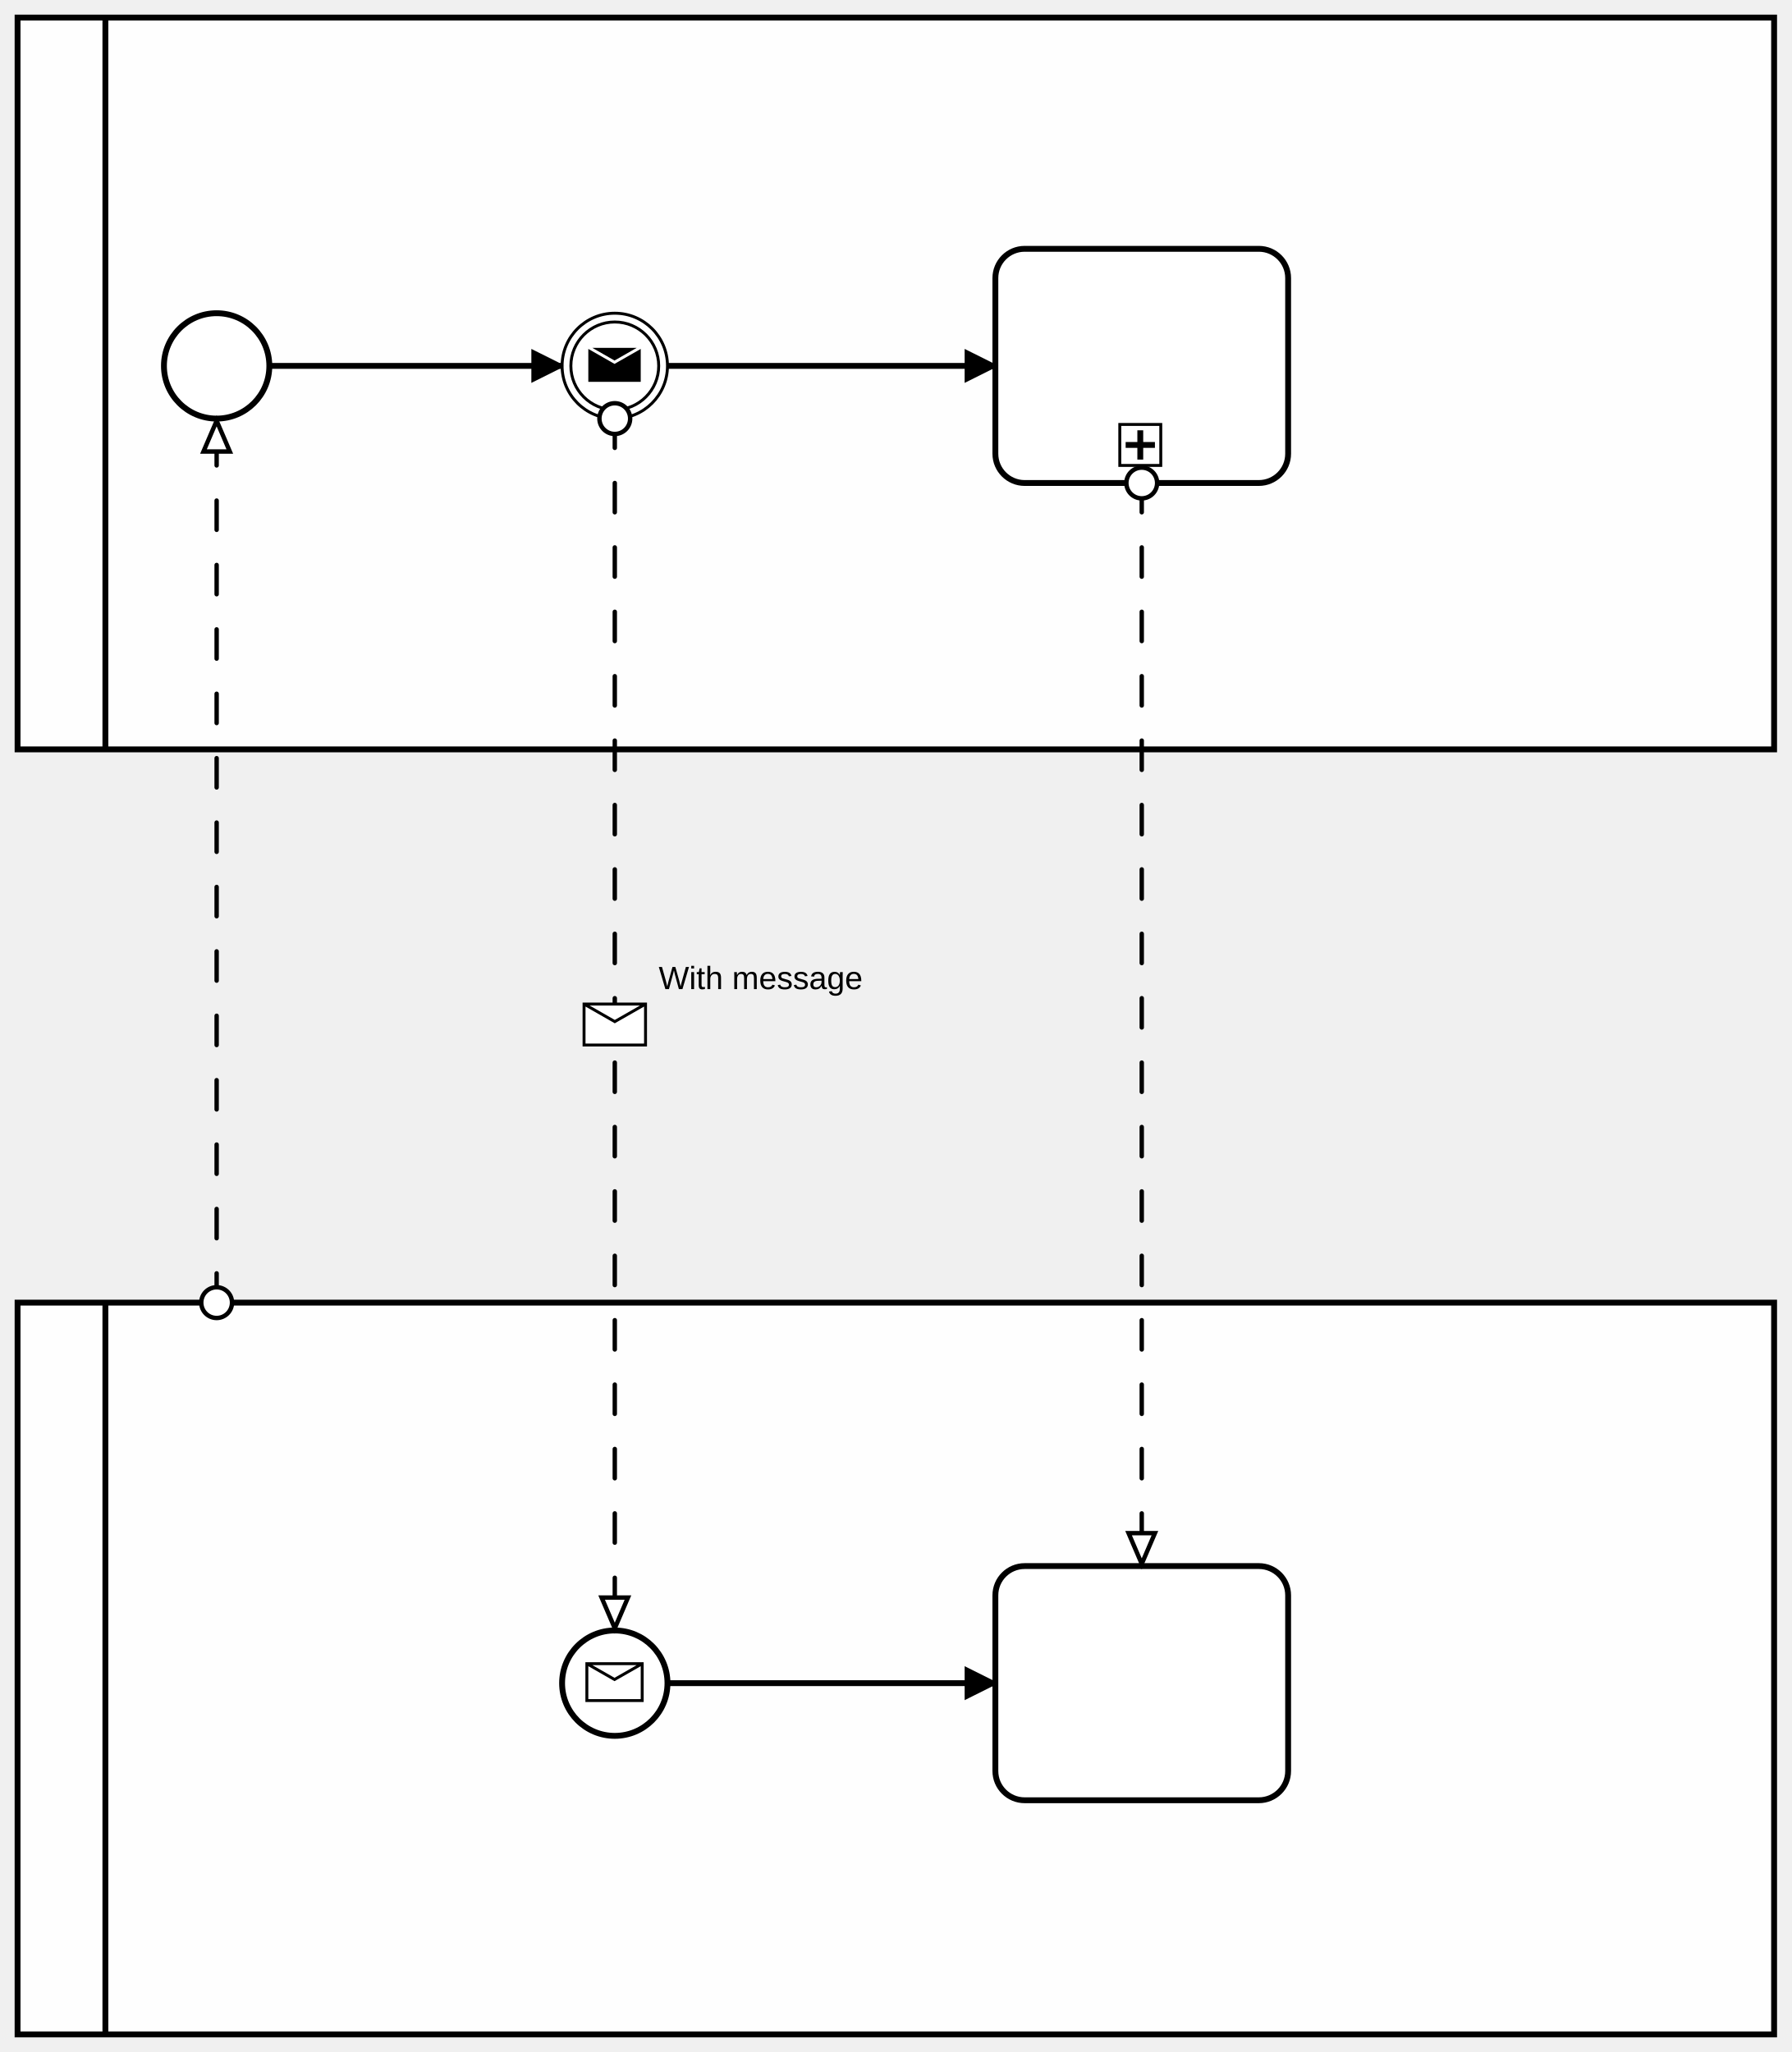
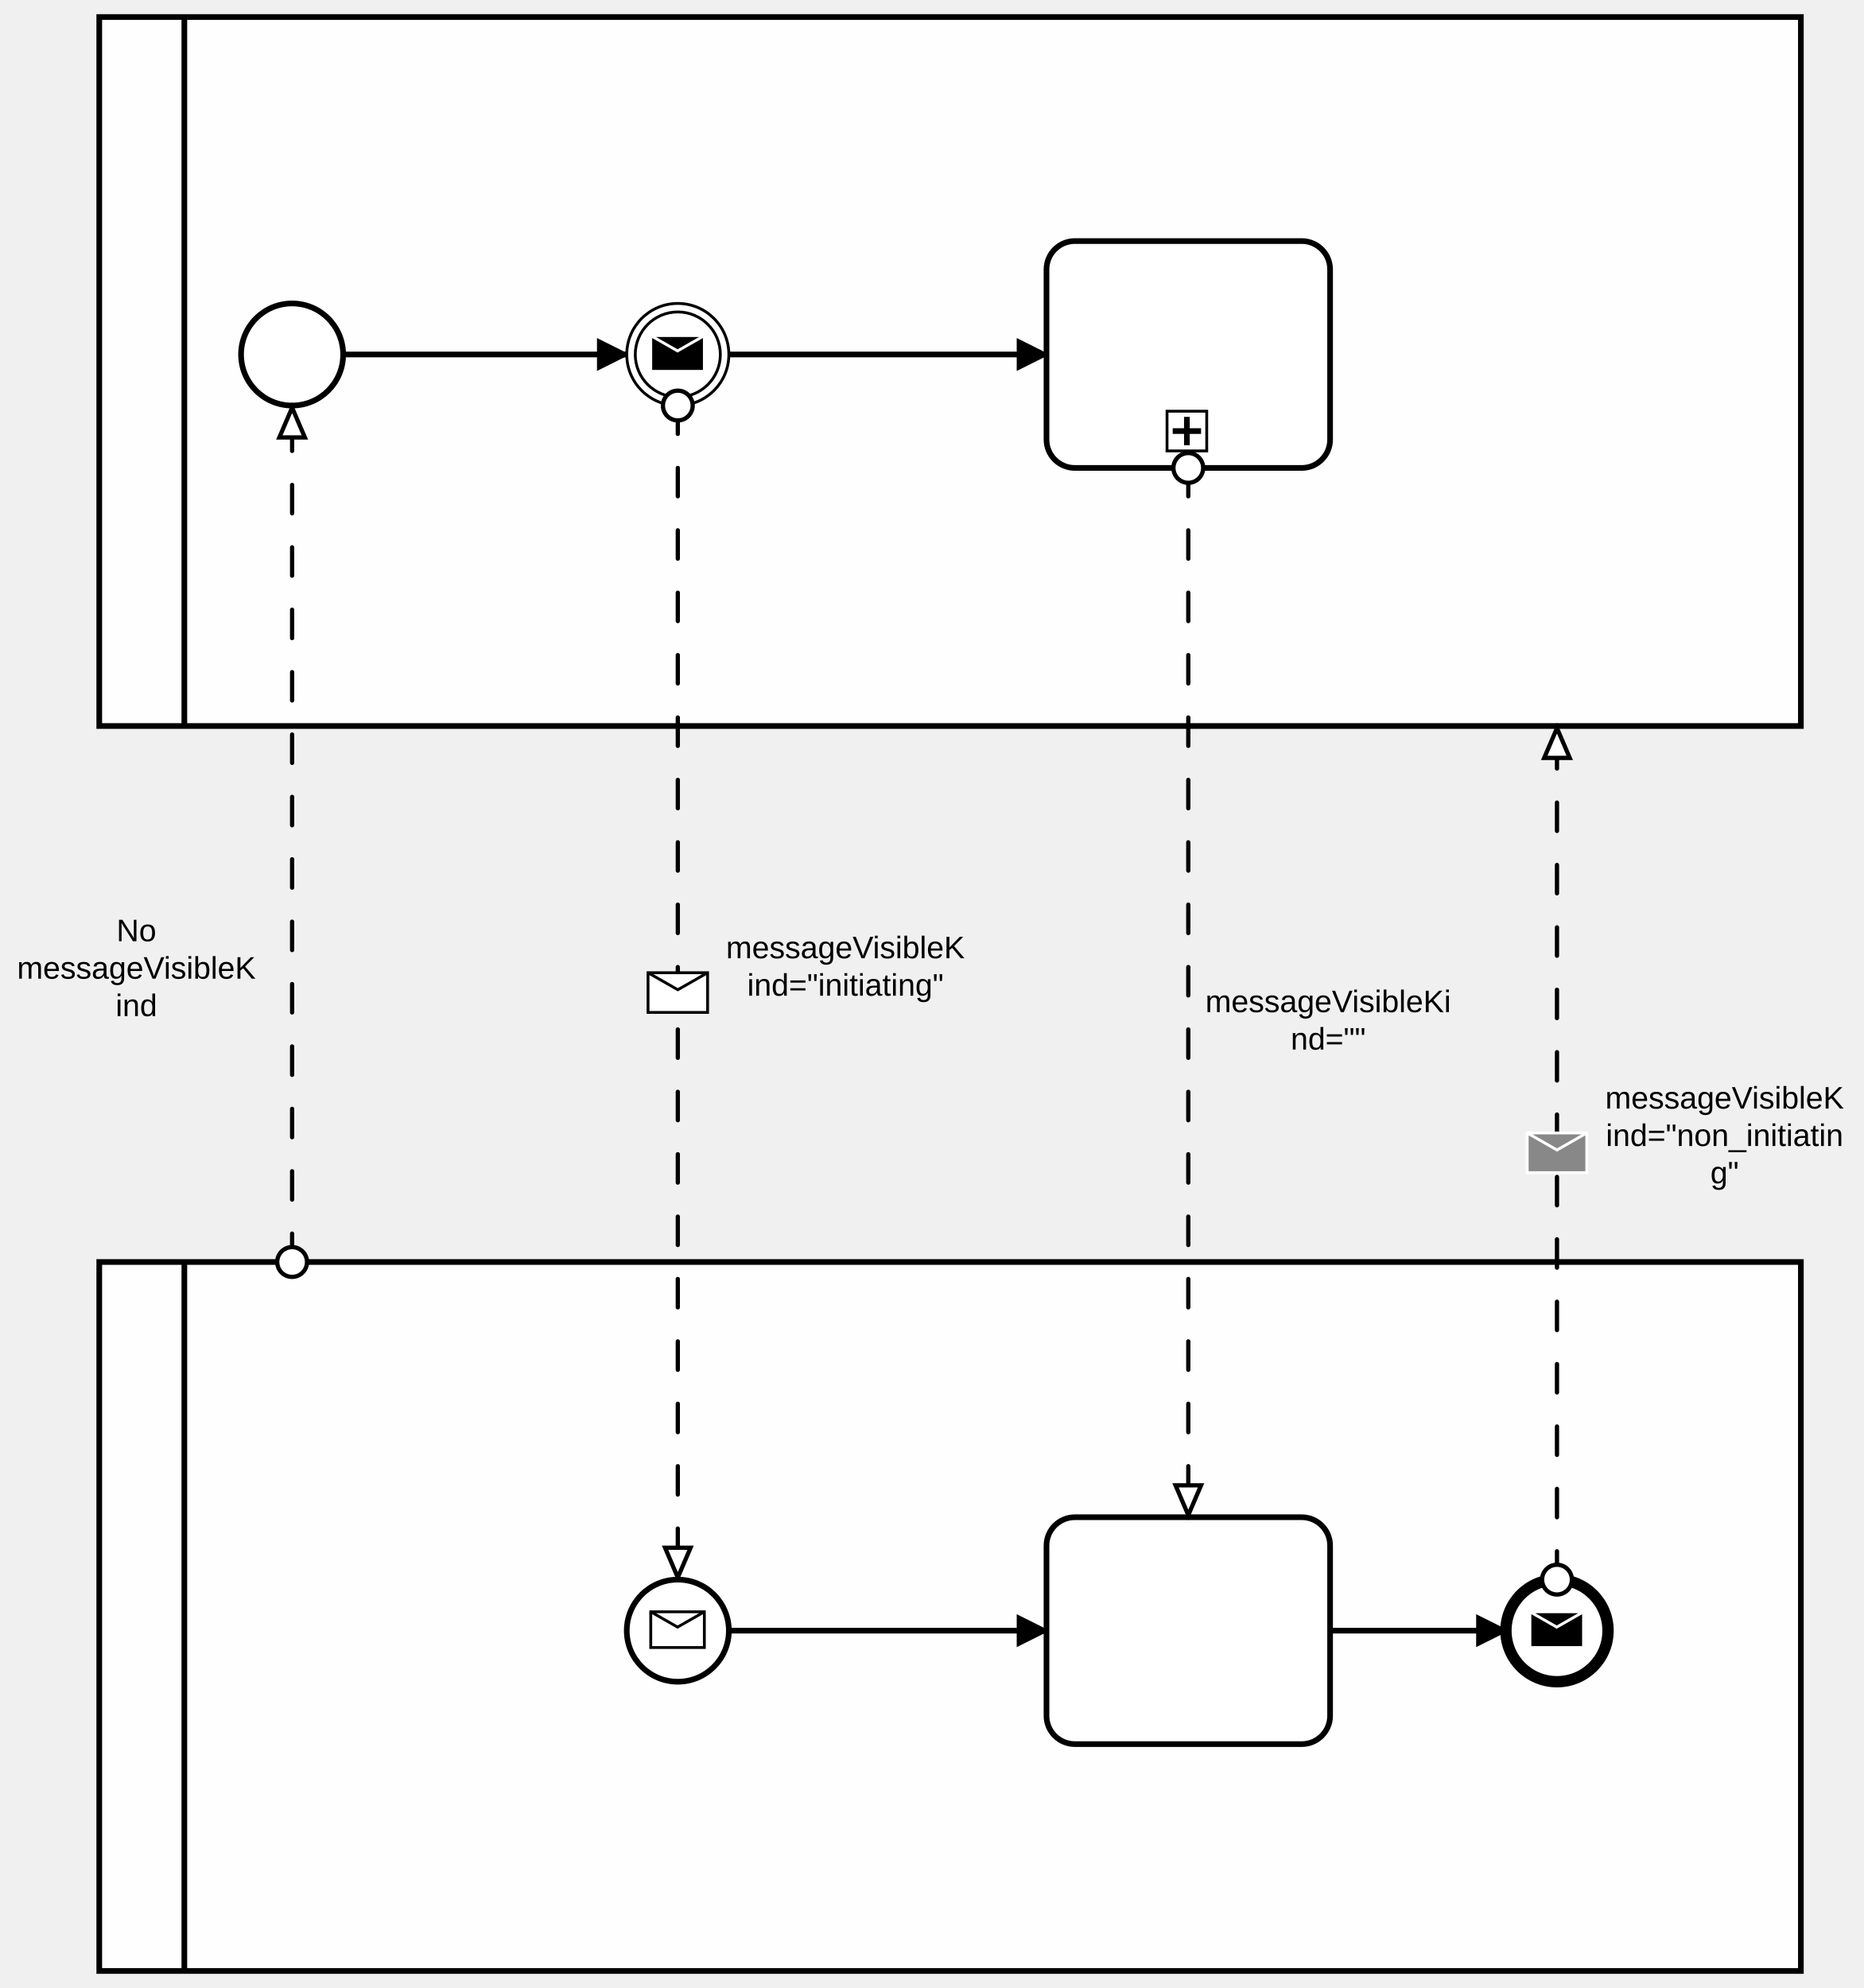
- <svg xmlns="http://www.w3.org/2000/svg" width="612" height="701" viewBox="150 55 612 701" version="1.1">
+ <svg xmlns="http://www.w3.org/2000/svg" width="657" height="701" viewBox="121 55 657 701" version="1.1">
  <defs>
    <marker id="sequenceflow-end-white-black-4yklnj8jcq5cpco361ls2xpza" viewBox="0 0 20 20" refX="11" refY="10" markerWidth="10" markerHeight="10" orient="auto">
      <path d="M 1 5 L 11 10 L 1 15 Z" style="fill: black; stroke-width: 1px; stroke-linecap: round; stroke-dasharray: 10000px, 1px; stroke: black;" />
    </marker>
    <marker id="association-end-white-black-4yklnj8jcq5cpco361ls2xpza" viewBox="0 0 20 20" refX="12" refY="10" markerWidth="10" markerHeight="10" orient="auto">
      <path d="M 1 5 L 11 10 L 1 15" style="fill: none; stroke-width: 1.5px; stroke-linecap: round; stroke-dasharray: 10000px, 1px; stroke: black;" />
    </marker>
    <marker id="messageflow-end-white-black-4yklnj8jcq5cpco361ls2xpza" viewBox="0 0 20 20" refX="8.5" refY="5" markerWidth="20" markerHeight="20" orient="auto">
      <path d="m 1 5 l 0 -3 l 7 3 l -7 3 z" style="fill: white; stroke-width: 1px; stroke-linecap: butt; stroke-dasharray: 10000px, 1px; stroke: black;" />
    </marker>
    <marker id="messageflow-start-white-black-4yklnj8jcq5cpco361ls2xpza" viewBox="0 0 20 20" refX="6" refY="6" markerWidth="20" markerHeight="20" orient="auto">
      <circle cx="6" cy="6" r="3.5" style="fill: white; stroke-width: 1px; stroke-linecap: round; stroke-dasharray: 10000px, 1px; stroke: black;" />
    </marker>
  </defs>
  <g class="djs-group">
    <g class="djs-element djs-shape" data-element-id="Participant_00n9kka" transform="matrix(1, 0, 0, 1, 156, 61)" style="display: block;">
      <g class="djs-visual">
        <rect x="0" y="0" width="600" height="250" rx="0" ry="0" style="stroke: black; stroke-width: 2px; fill: white; fill-opacity: 0.95;" />
        <polyline points="30,0 30,250 " style="fill: none; stroke: black; stroke-width: 2px;" />
        <text style="font-family: Arial, sans-serif; font-size: 12px; font-weight: normal; fill: black;" lineHeight="1.2" class="djs-label" transform="matrix(-1.83697e-16, -1, 1, -1.83697e-16, 0, 250)">
          <tspan x="125" y="18.6" />
        </text>
      </g>
      <rect style="fill: none; stroke-opacity: 0; stroke: white; stroke-width: 15px;" class="djs-hit djs-hit-click-stroke" x="0" y="0" width="600" height="250" />
      <rect style="fill: none; stroke-opacity: 0; stroke: white; stroke-width: 15px;" class="djs-hit djs-hit-all" x="0" y="0" width="30" height="250" />
      <rect x="-6" y="-6" width="612" height="262" style="fill: none;" class="djs-outline" />
    </g>
    <g class="djs-children">
      <g class="djs-group">
        <g class="djs-element djs-connection" data-element-id="Flow_0y6f1x8" style="display: block;">
          <g class="djs-visual">
            <path d="m  378,180L490,180 " style="fill: none; stroke-width: 2px; stroke: black; stroke-linejoin: round; marker-end: url('#sequenceflow-end-white-black-4yklnj8jcq5cpco361ls2xpza');" />
          </g>
          <polyline points="378,180 490,180 " style="fill: none; stroke-opacity: 0; stroke: white; stroke-width: 15px;" class="djs-hit djs-hit-stroke" />
          <rect x="372" y="174" width="124" height="12" style="fill: none;" class="djs-outline" />
        </g>
      </g>
      <g class="djs-group">
        <g class="djs-element djs-connection" data-element-id="Flow_1ogee7o" style="display: block;">
          <g class="djs-visual">
            <path d="m  242,180L342,180 " style="fill: none; stroke-width: 2px; stroke: black; stroke-linejoin: round; marker-end: url('#sequenceflow-end-white-black-4yklnj8jcq5cpco361ls2xpza');" />
          </g>
          <polyline points="242,180 342,180 " style="fill: none; stroke-opacity: 0; stroke: white; stroke-width: 15px;" class="djs-hit djs-hit-stroke" />
          <rect x="236" y="174" width="112" height="12" style="fill: none;" class="djs-outline" />
        </g>
      </g>
      <g class="djs-group">
        <g class="djs-element djs-shape" data-element-id="StartEvent_10a4zcg" transform="matrix(1, 0, 0, 1, 206, 162)" style="display: block;">
          <g class="djs-visual">
            <circle cx="18" cy="18" r="18" style="stroke: black; stroke-width: 2px; fill: white; fill-opacity: 0.95;" />
          </g>
          <rect style="fill: none; stroke-opacity: 0; stroke: white; stroke-width: 15px;" class="djs-hit djs-hit-all" x="0" y="0" width="36" height="36" />
          <rect x="-6" y="-6" width="48" height="48" style="fill: none;" class="djs-outline" />
        </g>
      </g>
      <g class="djs-group">
        <g class="djs-element djs-shape" data-element-id="Event_0y8ppw6" transform="matrix(1, 0, 0, 1, 342, 162)" style="display: block;">
          <g class="djs-visual">
            <circle cx="18" cy="18" r="18" style="stroke: black; stroke-width: 1px; fill: white; fill-opacity: 0.95;" />
            <circle cx="18" cy="18" r="15" style="stroke: black; stroke-width: 1px; fill: none;" />
            <path d="m 8.46,11.34 l 0,12.6 l 18.9,0 l 0,-12.6 z l 9.45,5.4 l 9.45,-5.4" style="fill: black; stroke-width: 1px; stroke: white;" />
          </g>
          <rect style="fill: none; stroke-opacity: 0; stroke: white; stroke-width: 15px;" class="djs-hit djs-hit-all" x="0" y="0" width="36" height="36" />
          <rect x="-6" y="-6" width="48" height="48" style="fill: none;" class="djs-outline" />
        </g>
      </g>
      <g class="djs-group">
        <g class="djs-element djs-shape" data-element-id="Activity_1djz14b" transform="matrix(1, 0, 0, 1, 490, 140)" style="display: block;">
          <g class="djs-visual">
            <rect x="0" y="0" width="100" height="80" rx="10" ry="10" style="stroke: black; stroke-width: 2px; fill: white; fill-opacity: 0.95;" />
            <text style="font-family: Arial, sans-serif; font-size: 12px; font-weight: normal; fill: black;" lineHeight="1.2" class="djs-label">
              <tspan x="50" y="43.6" />
            </text>
            <rect x="0" y="0" width="14" height="14" rx="0" ry="0" style="stroke: black; stroke-width: 1px; fill: white;" transform="matrix(1, 0, 0, 1, 42.5, 60)" />
            <path d="m42.5,60 m 7,2 l 0,10 m -5,-5 l 10,0" style="fill: white; stroke-width: 2px; stroke: black;" data-marker="sub-process" />
          </g>
          <rect style="fill: none; stroke-opacity: 0; stroke: white; stroke-width: 15px;" class="djs-hit djs-hit-all" x="0" y="0" width="100" height="80" />
          <rect x="-6" y="-6" width="112" height="92" style="fill: none;" class="djs-outline" />
        </g>
      </g>
    </g>
  </g>
  <g class="djs-group">
    <g class="djs-element djs-shape" data-element-id="Participant_1lrbc9r" transform="matrix(1, 0, 0, 1, 156, 500)" style="display: block;">
      <g class="djs-visual">
        <rect x="0" y="0" width="600" height="250" rx="0" ry="0" style="stroke: black; stroke-width: 2px; fill: white; fill-opacity: 0.95;" />
        <polyline points="30,0 30,250 " style="fill: none; stroke: black; stroke-width: 2px;" />
        <text style="font-family: Arial, sans-serif; font-size: 12px; font-weight: normal; fill: black;" lineHeight="1.2" class="djs-label" transform="matrix(-1.83697e-16, -1, 1, -1.83697e-16, 0, 250)">
          <tspan x="125" y="18.6" />
        </text>
      </g>
      <rect style="fill: none; stroke-opacity: 0; stroke: white; stroke-width: 15px;" class="djs-hit djs-hit-click-stroke" x="0" y="0" width="600" height="250" />
      <rect style="fill: none; stroke-opacity: 0; stroke: white; stroke-width: 15px;" class="djs-hit djs-hit-all" x="0" y="0" width="30" height="250" />
      <rect x="-6" y="-6" width="612" height="262" style="fill: none;" class="djs-outline" />
    </g>
    <g class="djs-children">
      <g class="djs-group">
+         <g class="djs-element djs-connection" data-element-id="Flow_0k3b0rp" style="display: block;">
+           <g class="djs-visual">
+             <path d="m  590,630L652,630 " style="fill: none; stroke-width: 2px; stroke: black; stroke-linejoin: round; marker-end: url('#sequenceflow-end-white-black-4yklnj8jcq5cpco361ls2xpza');" />
+           </g>
+           <polyline points="590,630 652,630 " style="fill: none; stroke-opacity: 0; stroke: white; stroke-width: 15px;" class="djs-hit djs-hit-stroke" />
+           <rect x="584" y="624" width="74" height="12" style="fill: none;" class="djs-outline" />
+         </g>
+       </g>
+       <g class="djs-group">
        <g class="djs-element djs-connection" data-element-id="Flow_18nrrmo" style="display: block;">
          <g class="djs-visual">
            <path d="m  378,630L490,630 " style="fill: none; stroke-width: 2px; stroke: black; stroke-linejoin: round; marker-end: url('#sequenceflow-end-white-black-4yklnj8jcq5cpco361ls2xpza');" />
          </g>
          <polyline points="378,630 490,630 " style="fill: none; stroke-opacity: 0; stroke: white; stroke-width: 15px;" class="djs-hit djs-hit-stroke" />
          <rect x="372" y="624" width="124" height="12" style="fill: none;" class="djs-outline" />
        </g>
      </g>
      <g class="djs-group">
        <g class="djs-element djs-shape" data-element-id="Activity_1onkki6" transform="matrix(1, 0, 0, 1, 490, 590)" style="display: block;">
          <g class="djs-visual">
            <rect x="0" y="0" width="100" height="80" rx="10" ry="10" style="stroke: black; stroke-width: 2px; fill: white; fill-opacity: 0.95;" />
            <text style="font-family: Arial, sans-serif; font-size: 12px; font-weight: normal; fill: black;" lineHeight="1.2" class="djs-label">
              <tspan x="50" y="43.6" />
            </text>
          </g>
          <rect style="fill: none; stroke-opacity: 0; stroke: white; stroke-width: 15px;" class="djs-hit djs-hit-all" x="0" y="0" width="100" height="80" />
          <rect x="-6" y="-6" width="112" height="92" style="fill: none;" class="djs-outline" />
        </g>
      </g>
      <g class="djs-group">
        <g class="djs-element djs-shape" data-element-id="Event_0am4wej" transform="matrix(1, 0, 0, 1, 342, 612)" style="display: block;">
          <g class="djs-visual">
            <circle cx="18" cy="18" r="18" style="stroke: black; stroke-width: 2px; fill: white; fill-opacity: 0.95;" />
            <path d="m 8.46,11.34 l 0,12.6 l 18.9,0 l 0,-12.6 z l 9.45,5.4 l 9.45,-5.4" style="fill: white; stroke-width: 1px; stroke: black;" />
          </g>
          <rect style="fill: none; stroke-opacity: 0; stroke: white; stroke-width: 15px;" class="djs-hit djs-hit-all" x="0" y="0" width="36" height="36" />
          <rect x="-6" y="-6" width="48" height="48" style="fill: none;" class="djs-outline" />
        </g>
      </g>
+       <g class="djs-group">
+         <g class="djs-element djs-shape" data-element-id="Event_0yrwzg7" transform="matrix(1, 0, 0, 1, 652, 612)" style="display: block;">
+           <g class="djs-visual">
+             <circle cx="18" cy="18" r="18" style="stroke: black; stroke-width: 4px; fill: white; fill-opacity: 0.95;" />
+             <path d="m 8.46,11.34 l 0,12.6 l 18.9,0 l 0,-12.6 z l 9.45,5.4 l 9.45,-5.4" style="fill: black; stroke-width: 1px; stroke: white;" />
+           </g>
+           <rect style="fill: none; stroke-opacity: 0; stroke: white; stroke-width: 15px;" class="djs-hit djs-hit-all" x="0" y="0" width="36" height="36" />
+           <rect x="-6" y="-6" width="48" height="48" style="fill: none;" class="djs-outline" />
+         </g>
+       </g>
    </g>
  </g>
  <g class="djs-group">
    <g class="djs-element djs-connection" data-element-id="Flow_1w5abau" style="display: block;">
      <g class="djs-visual">
        <path d="m  224,500L224,198 " style="fill: none; stroke-width: 1.5px; stroke: black; marker-end: url('#messageflow-end-white-black-4yklnj8jcq5cpco361ls2xpza'); marker-start: url('#messageflow-start-white-black-4yklnj8jcq5cpco361ls2xpza'); stroke-dasharray: 10px, 12px; stroke-linecap: round; stroke-linejoin: round;" />
      </g>
      <polyline points="224,500 224,198 " style="fill: none; stroke-opacity: 0; stroke: white; stroke-width: 15px;" class="djs-hit djs-hit-stroke" />
      <rect x="218" y="192" width="12" height="314" style="fill: none;" class="djs-outline" />
    </g>
  </g>
  <g class="djs-group">
+     <g class="djs-element djs-shape" data-element-id="Flow_1w5abau_label" transform="matrix(1, 0, 0, 1, 127, 377)" style="display: block;">
+       <g class="djs-visual">
+         <text style="font-family: Arial, sans-serif; font-size: 11px; font-weight: normal; fill: black;" lineHeight="1.2" class="djs-label">
+           <tspan x="35.062" y="9.9">No </tspan>
+           <tspan x="0" y="23.1">messageVisibleK</tspan>
+           <tspan x="34.753" y="36.3">ind</tspan>
+         </text>
+       </g>
+       <rect style="fill: none; stroke-opacity: 0; stroke: white; stroke-width: 15px;" class="djs-hit djs-hit-all" x="0" y="0" width="85" height="40" />
+       <rect x="-6" y="-6" width="97" height="52" style="fill: none;" class="djs-outline" />
+     </g>
+   </g>
+   <g class="djs-group">
    <g class="djs-element djs-connection" data-element-id="Flow_1d9kjgg" style="display: block;">
      <g class="djs-visual">
        <path d="m  540,220L540,590 " style="fill: none; stroke-width: 1.5px; stroke: black; marker-end: url('#messageflow-end-white-black-4yklnj8jcq5cpco361ls2xpza'); marker-start: url('#messageflow-start-white-black-4yklnj8jcq5cpco361ls2xpza'); stroke-dasharray: 10px, 12px; stroke-linecap: round; stroke-linejoin: round;" />
      </g>
      <polyline points="540,220 540,590 " style="fill: none; stroke-opacity: 0; stroke: white; stroke-width: 15px;" class="djs-hit djs-hit-stroke" />
      <rect x="534" y="214" width="12" height="382" style="fill: none;" class="djs-outline" />
    </g>
  </g>
  <g class="djs-group">
+     <g class="djs-element djs-shape" data-element-id="Flow_1d9kjgg_label" transform="matrix(1, 0, 0, 1, 546, 402)" style="display: block;">
+       <g class="djs-visual">
+         <text style="font-family: Arial, sans-serif; font-size: 11px; font-weight: normal; fill: black;" lineHeight="1.2" class="djs-label">
+           <tspan x="0" y="9.9">messageVisibleKi</tspan>
+           <tspan x="30.101" y="23.1">nd=""</tspan>
+         </text>
+       </g>
+       <rect style="fill: none; stroke-opacity: 0; stroke: white; stroke-width: 15px;" class="djs-hit djs-hit-all" x="0" y="0" width="87" height="27" />
+       <rect x="-6" y="-6" width="99" height="39" style="fill: none;" class="djs-outline" />
+     </g>
+   </g>
+   <g class="djs-group">
    <g class="djs-element djs-connection" data-element-id="Flow_15ehhm9" style="display: block;">
      <g class="djs-visual">
        <path d="m  360,198L360,612 " style="fill: none; stroke-width: 1.5px; stroke: black; marker-end: url('#messageflow-end-white-black-4yklnj8jcq5cpco361ls2xpza'); marker-start: url('#messageflow-start-white-black-4yklnj8jcq5cpco361ls2xpza'); stroke-dasharray: 10px, 12px; stroke-linecap: round; stroke-linejoin: round;" />
        <path d="m 360,405 m -10.5 ,-7 l 0,14 l 21,0 l 0,-14 z l 10.5,6 l 10.5,-6" style="fill: white; stroke-width: 1px; stroke: black;" />
      </g>
      <polyline points="360,198 360,612 " style="fill: none; stroke-opacity: 0; stroke: white; stroke-width: 15px;" class="djs-hit djs-hit-stroke" />
      <rect x="354" y="192" width="12" height="426" style="fill: none;" class="djs-outline" />
    </g>
  </g>
  <g class="djs-group">
-     <g class="djs-element djs-shape" data-element-id="Flow_15ehhm9_label" transform="matrix(1, 0, 0, 1, 375, 383)" style="display: block;">
-       <g class="djs-visual">
-         <text style="font-family: Arial, sans-serif; font-size: 11px; font-weight: normal; fill: black;" lineHeight="1.2" class="djs-label">
-           <tspan x="0" y="9.9">With message</tspan>
-         </text>
-       </g>
-       <rect style="fill: none; stroke-opacity: 0; stroke: white; stroke-width: 15px;" class="djs-hit djs-hit-all" x="0" y="0" width="70" height="14" />
-       <rect x="-6" y="-6" width="82" height="26" style="fill: none;" class="djs-outline" />
+     <g class="djs-element djs-shape" data-element-id="Flow_15ehhm9_label" transform="matrix(1, 0, 0, 1, 377, 383)" style="display: block;">
+       <g class="djs-visual">
+         <text style="font-family: Arial, sans-serif; font-size: 11px; font-weight: normal; fill: black;" lineHeight="1.2" class="djs-label">
+           <tspan x="0" y="9.9">messageVisibleK</tspan>
+           <tspan x="7.459" y="23.1">ind="initiating"</tspan>
+         </text>
+       </g>
+       <rect style="fill: none; stroke-opacity: 0; stroke: white; stroke-width: 15px;" class="djs-hit djs-hit-all" x="0" y="0" width="85" height="27" />
+       <rect x="-6" y="-6" width="97" height="39" style="fill: none;" class="djs-outline" />
+     </g>
+   </g>
+   <g class="djs-group">
+     <g class="djs-element djs-connection" data-element-id="Flow_0kpzoh7" style="display: block;">
+       <g class="djs-visual">
+         <path d="m  670,612L670,311 " style="fill: none; stroke-width: 1.5px; stroke: black; marker-end: url('#messageflow-end-white-black-4yklnj8jcq5cpco361ls2xpza'); marker-start: url('#messageflow-start-white-black-4yklnj8jcq5cpco361ls2xpza'); stroke-dasharray: 10px, 12px; stroke-linecap: round; stroke-linejoin: round;" />
+         <path d="m 670,461.5 m -10.5 ,-7 l 0,14 l 21,0 l 0,-14 z l 10.5,6 l 10.5,-6" style="fill: rgb(136, 136, 136); stroke-width: 1px; stroke: white;" />
+       </g>
+       <polyline points="670,612 670,311 " style="fill: none; stroke-opacity: 0; stroke: white; stroke-width: 15px;" class="djs-hit djs-hit-stroke" />
+       <rect x="664" y="305" width="12" height="313" style="fill: none;" class="djs-outline" />
+     </g>
+   </g>
+   <g class="djs-group">
+     <g class="djs-element djs-shape" data-element-id="Flow_0kpzoh7_label" transform="matrix(1, 0, 0, 1, 687, 436)" style="display: block;">
+       <g class="djs-visual">
+         <text style="font-family: Arial, sans-serif; font-size: 11px; font-weight: normal; fill: black;" lineHeight="1.2" class="djs-label">
+           <tspan x="0" y="9.9">messageVisibleK</tspan>
+           <tspan x="0.229" y="23.1">ind="non_initiatin</tspan>
+           <tspan x="37.091" y="36.3">g"</tspan>
+         </text>
+       </g>
+       <rect style="fill: none; stroke-opacity: 0; stroke: white; stroke-width: 15px;" class="djs-hit djs-hit-all" x="0" y="0" width="85" height="40" />
+       <rect x="-6" y="-6" width="97" height="52" style="fill: none;" class="djs-outline" />
    </g>
  </g>
</svg>
